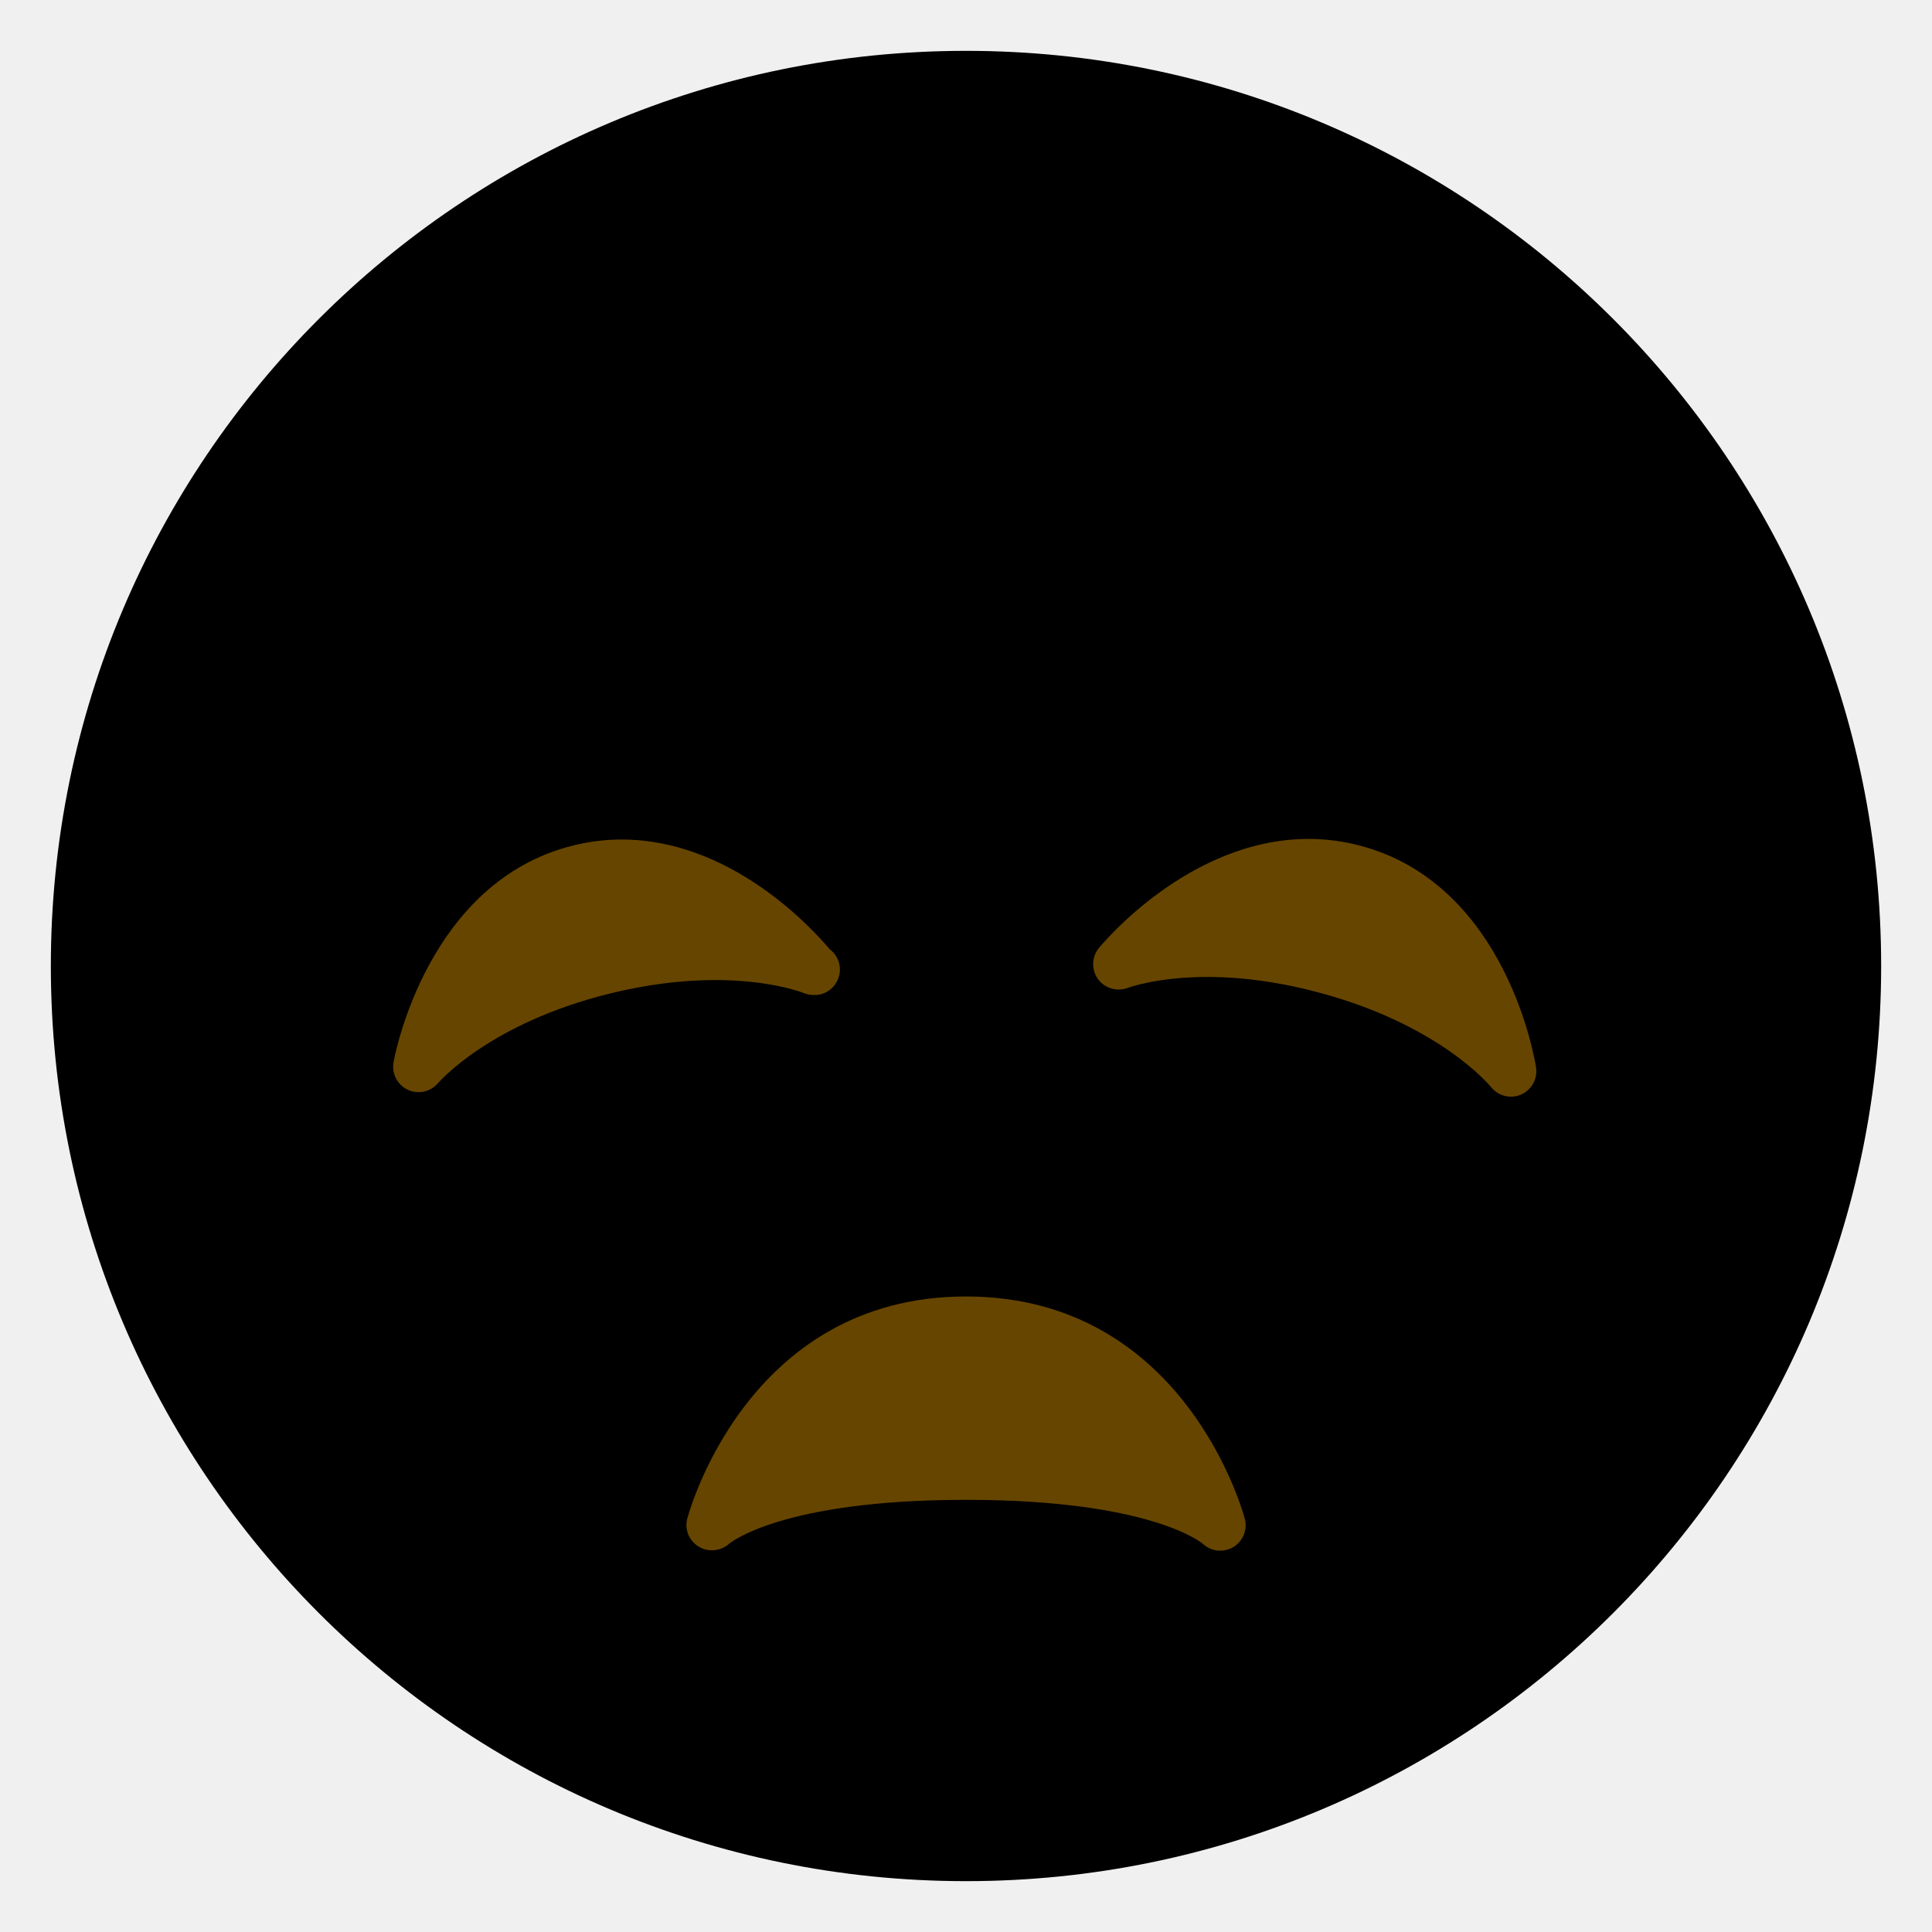
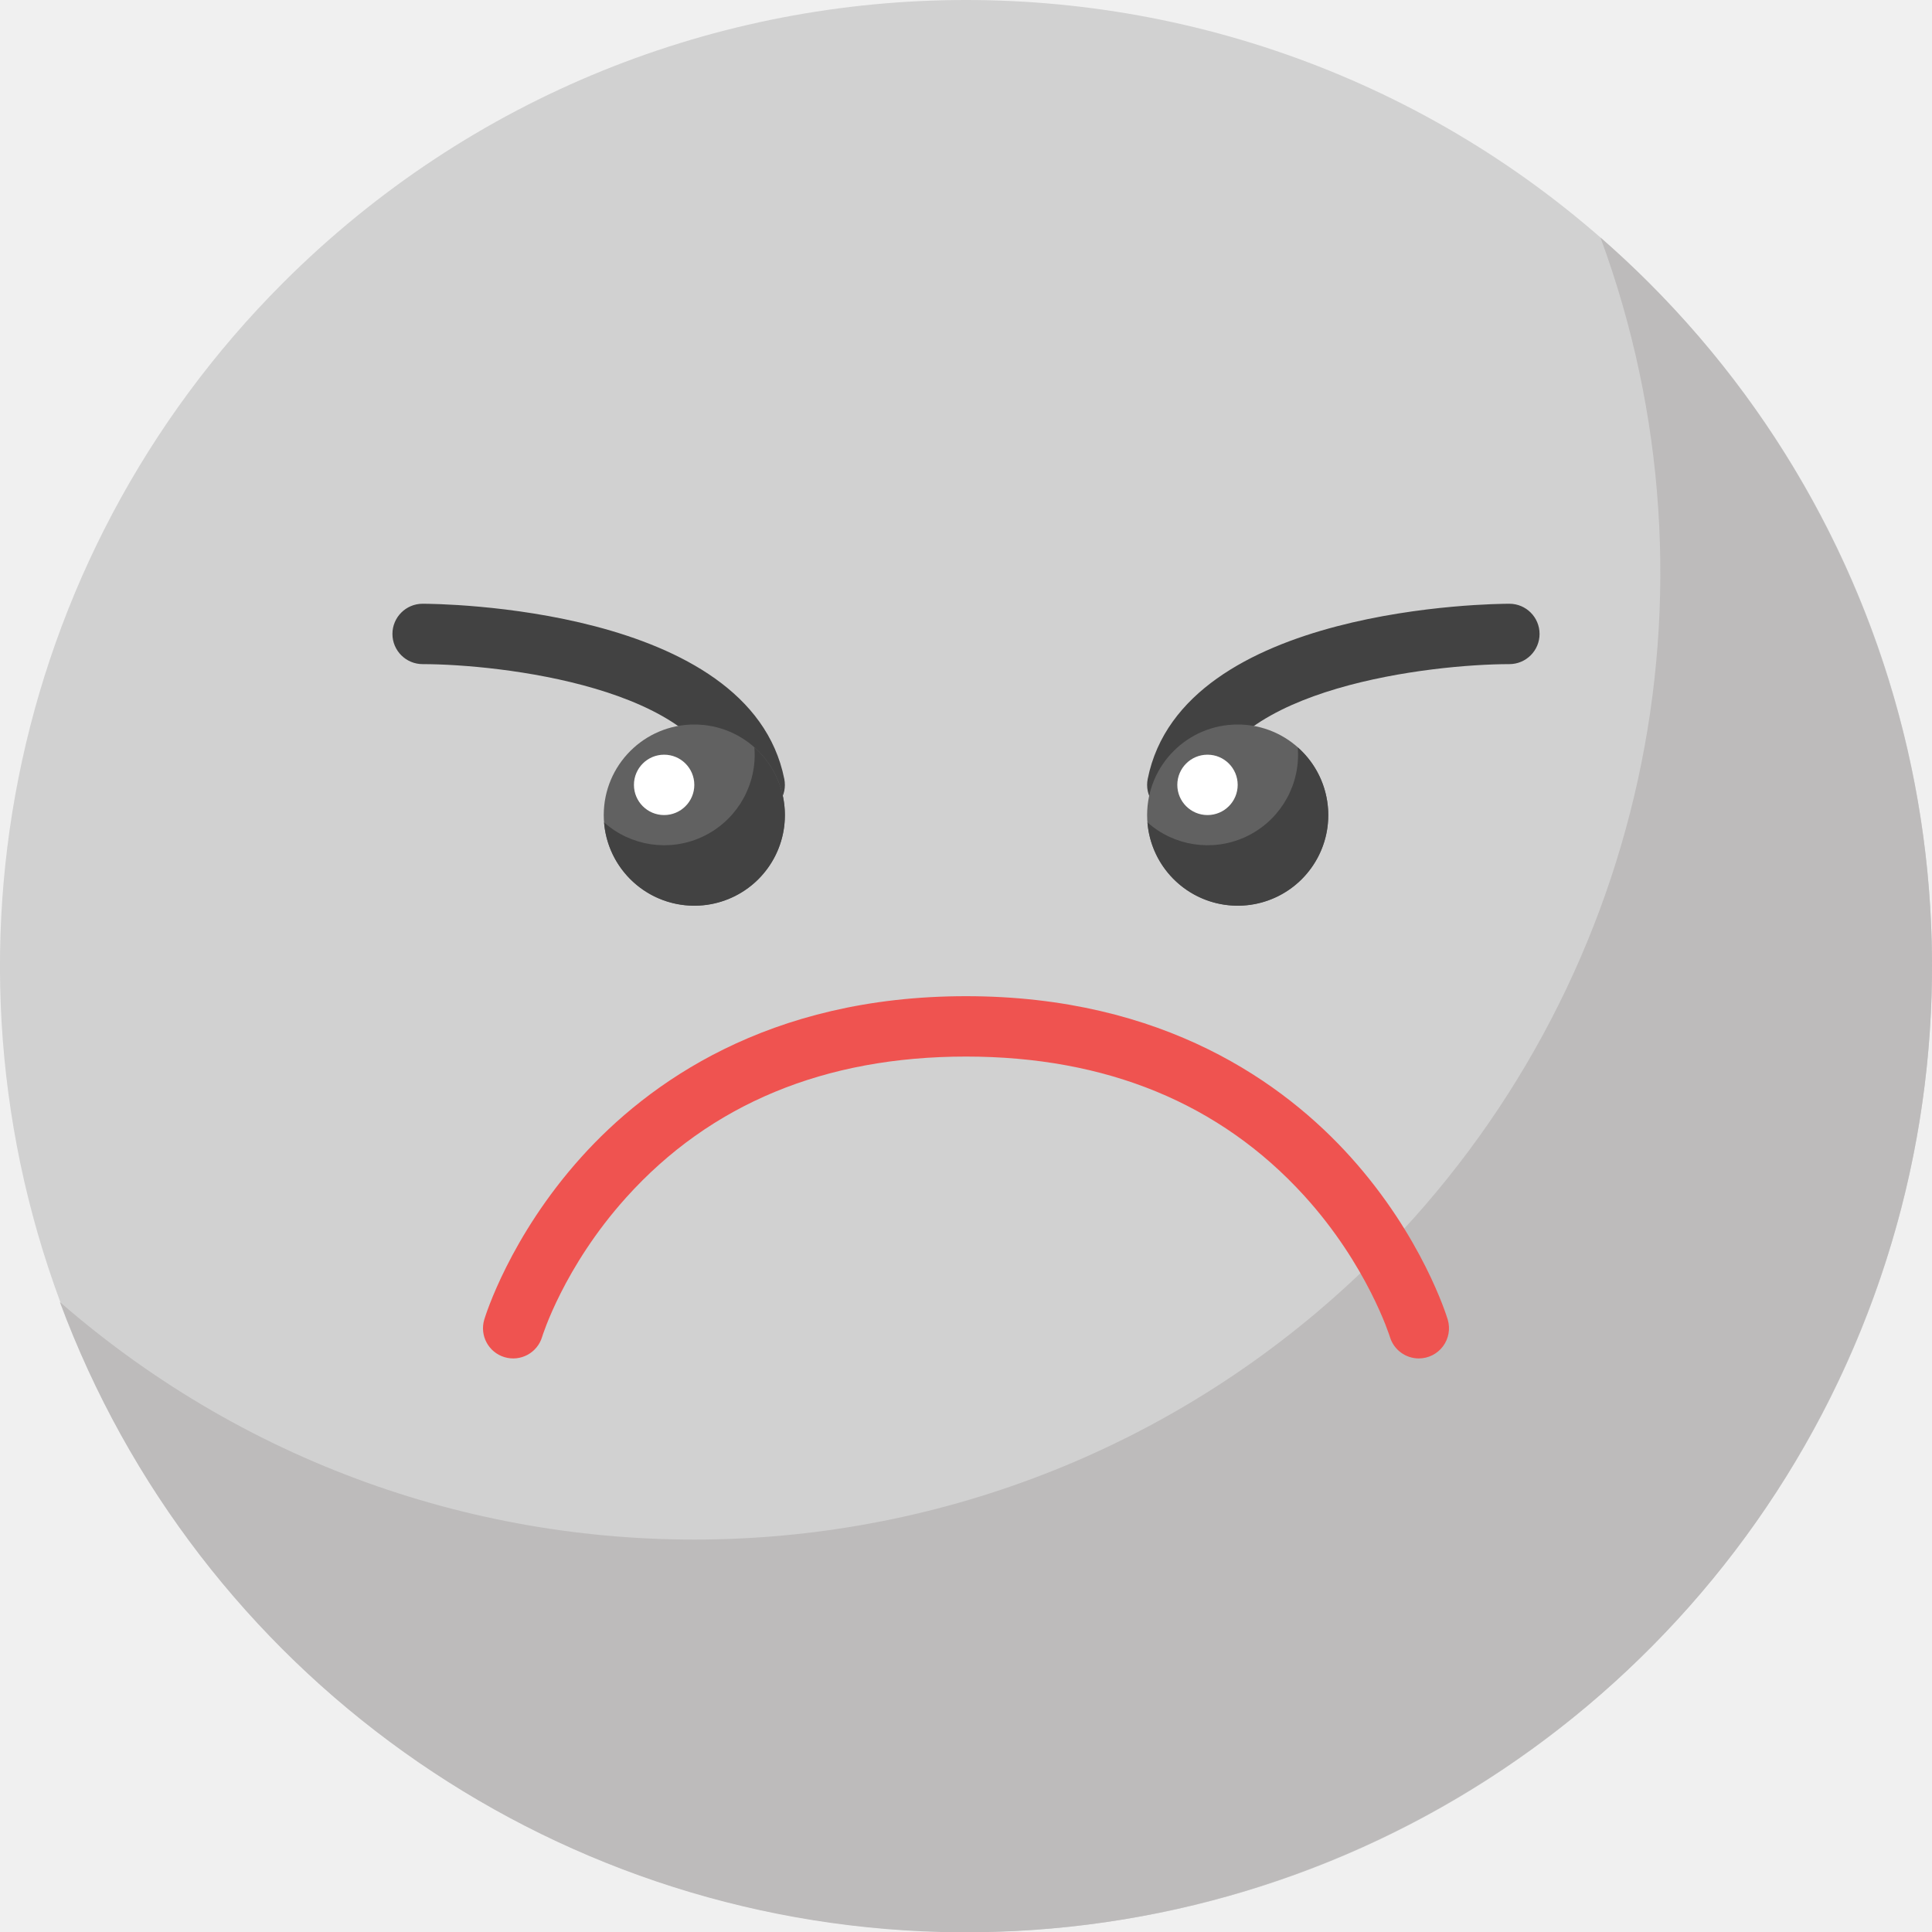
- <svg xmlns="http://www.w3.org/2000/svg" version="1.1" viewBox="0 0 47.5 47.5" style="enable-background:new 0 0 47.5 47.5;" id="svg2" xml:space="preserve">
-   <defs id="defs6">
-     <clipPath id="clipPath18">
-       <path d="M 0,38 38,38 38,0 0,0 0,38 z" id="path20" />
-     </clipPath>
-   </defs>
-   <g transform="matrix(1.25,0,0,-1.25,0,47.5)" id="g12">
-     <g id="g14">
-       <g clip-path="url(#clipPath18)" id="g16">
-         <g transform="translate(37,19)" id="g22">
-           <path d="m 0,0 c 0,-9.941 -8.059,-18 -18,-18 -9.941,0 -18,8.059 -18,18 0,9.941 8.059,18 18,18 C -8.059,18 0,9.941 0,0" id="path24" style="fill-opacity:1;fill-rule:nonzero;stroke:none" />
-         </g>
-         <g transform="translate(24.4854,8.1211)" id="g26">
-           <path d="m 0,0 c -0.012,0.044 -1.146,4.379 -5.485,4.379 -4.341,0 -5.474,-4.335 -5.485,-4.379 -0.053,-0.213 0.043,-0.431 0.231,-0.544 0.188,-0.112 0.433,-0.086 0.596,0.06 0.01,0.007 1.014,0.863 4.658,0.863 3.589,0 4.617,-0.83 4.656,-0.863 0.095,-0.09 0.219,-0.137 0.344,-0.137 0.084,0 0.169,0.021 0.246,0.064 C -0.043,-0.445 0.055,-0.218 0,0" id="path28" style="fill:#664500;fill-opacity:1;fill-rule:nonzero;stroke:none" />
-         </g>
-         <g transform="translate(26.7803,21.3594)" id="g30">
-           <path d="m 0,0 c -0.341,0.093 -0.692,0.14 -1.043,0.14 -2.345,0 -4.053,-2.06 -4.125,-2.147 -0.143,-0.176 -0.148,-0.426 -0.017,-0.609 0.134,-0.184 0.374,-0.253 0.586,-0.174 0.005,0.002 0.573,0.215 1.565,0.215 0.714,0 1.469,-0.108 2.244,-0.32 2.342,-0.637 3.313,-1.818 3.334,-1.843 0.098,-0.124 0.243,-0.192 0.394,-0.192 0.066,0 0.133,0.014 0.197,0.041 0.209,0.09 0.331,0.31 0.297,0.535 C 3.409,-4.208 2.854,-0.778 0,0" id="path32" style="fill:#664500;fill-opacity:1;fill-rule:nonzero;stroke:none" />
-         </g>
-         <g transform="translate(12.2261,21.4878)" id="g34">
-           <path d="m 0,0 c -0.317,0 -0.636,-0.039 -0.947,-0.116 -2.87,-0.707 -3.513,-4.121 -3.539,-4.266 -0.04,-0.223 0.076,-0.444 0.281,-0.54 0.068,-0.032 0.14,-0.047 0.211,-0.047 0.145,0 0.287,0.063 0.385,0.179 0.01,0.012 1.01,1.178 3.38,1.761 0.714,0.176 1.412,0.265 2.072,0.265 1.104,0 1.732,-0.253 1.735,-0.254 0.067,-0.028 0.131,-0.04 0.207,-0.04 0.272,-0.012 0.509,0.221 0.509,0.5 0,0.165 -0.08,0.311 -0.203,0.402 C 3.724,-1.721 2.138,0 0,0" id="path36" style="fill:#664500;fill-opacity:1;fill-rule:nonzero;stroke:none" />
-         </g>
-       </g>
+ <svg xmlns="http://www.w3.org/2000/svg" id="Pouting_Face" height="512" viewBox="0 0 512 512" width="512" data-name="Pouting Face">
+   <g id="Flat">
+     <path d="m256 512a256 256 0 0 1 -181.02-437.02 256 256 0 0 1 362.04 362.04 254.331 254.331 0 0 1 -181.02 74.98z" fill="#d1d1d1" />
+     <path d="m437.02 74.98q-6.261-6.26-12.878-12.02a256.574 256.574 0 0 1 -59.122 270.06 256 256 0 0 1 -349.162 12.02 256.057 256.057 0 1 0 421.162-270.06z" fill="#bdbbbb" />
+     <path d="m199.991 216a8 8 0 0 1 -7.836-6.433c-5.495-27.467-59.726-33.546-80.155-33.567a8 8 0 0 1 0-16c3.534 0 86.664.527 95.845 46.431a8 8 0 0 1 -6.276 9.414 8.11 8.11 0 0 1 -1.578.155z" fill="#424242" />
+     <path d="m312.009 216a8.11 8.11 0 0 1 -1.578-.157 8 8 0 0 1 -6.276-9.414c9.181-45.902 92.311-46.429 95.845-46.429a8 8 0 0 1 0 16c-20.433.021-74.664 6.095-80.159 33.569a8 8 0 0 1 -7.832 6.431z" fill="#424242" />
+     <circle cx="328" cy="216" fill="#616161" r="24" />
+     <circle cx="320" cy="208" fill="#fff" r="8" />
+     <circle cx="184" cy="216" fill="#616161" r="24" />
+     <circle cx="176" cy="208" fill="#fff" r="8" />
+     <g fill="#ef5350">
+       <path fill="#ef5350" style="fill:#ef5350" d="m376 360a8 8 0 0 1 -7.66-5.7c-.051-.169-5.932-19-22.739-37.451-22.275-24.449-52.42-36.849-89.601-36.849-37.449 0-67.747 12.567-90.054 37.352-16.607 18.453-22.228 36.764-22.283 36.947a8 8 0 1 1 -15.326-4.6c.267-.887 6.734-21.961 25.717-43.053 17.51-19.454 49.411-42.646 101.946-42.646s84.436 23.192 101.946 42.648c18.983 21.092 25.45 42.166 25.717 43.053a8.005 8.005 0 0 1 -7.663 10.299z" />
    </g>
+     <path d="m343.915 198.057c.051.641.085 1.288.085 1.943a23.983 23.983 0 0 1 -39.915 17.943 24 24 0 1 0 39.83-19.886z" fill="#424242" />
+     <path d="m199.915 198.057c.051.641.085 1.288.085 1.943a23.983 23.983 0 0 1 -39.915 17.943 24 24 0 1 0 39.83-19.886z" fill="#424242" />
  </g>
</svg>
